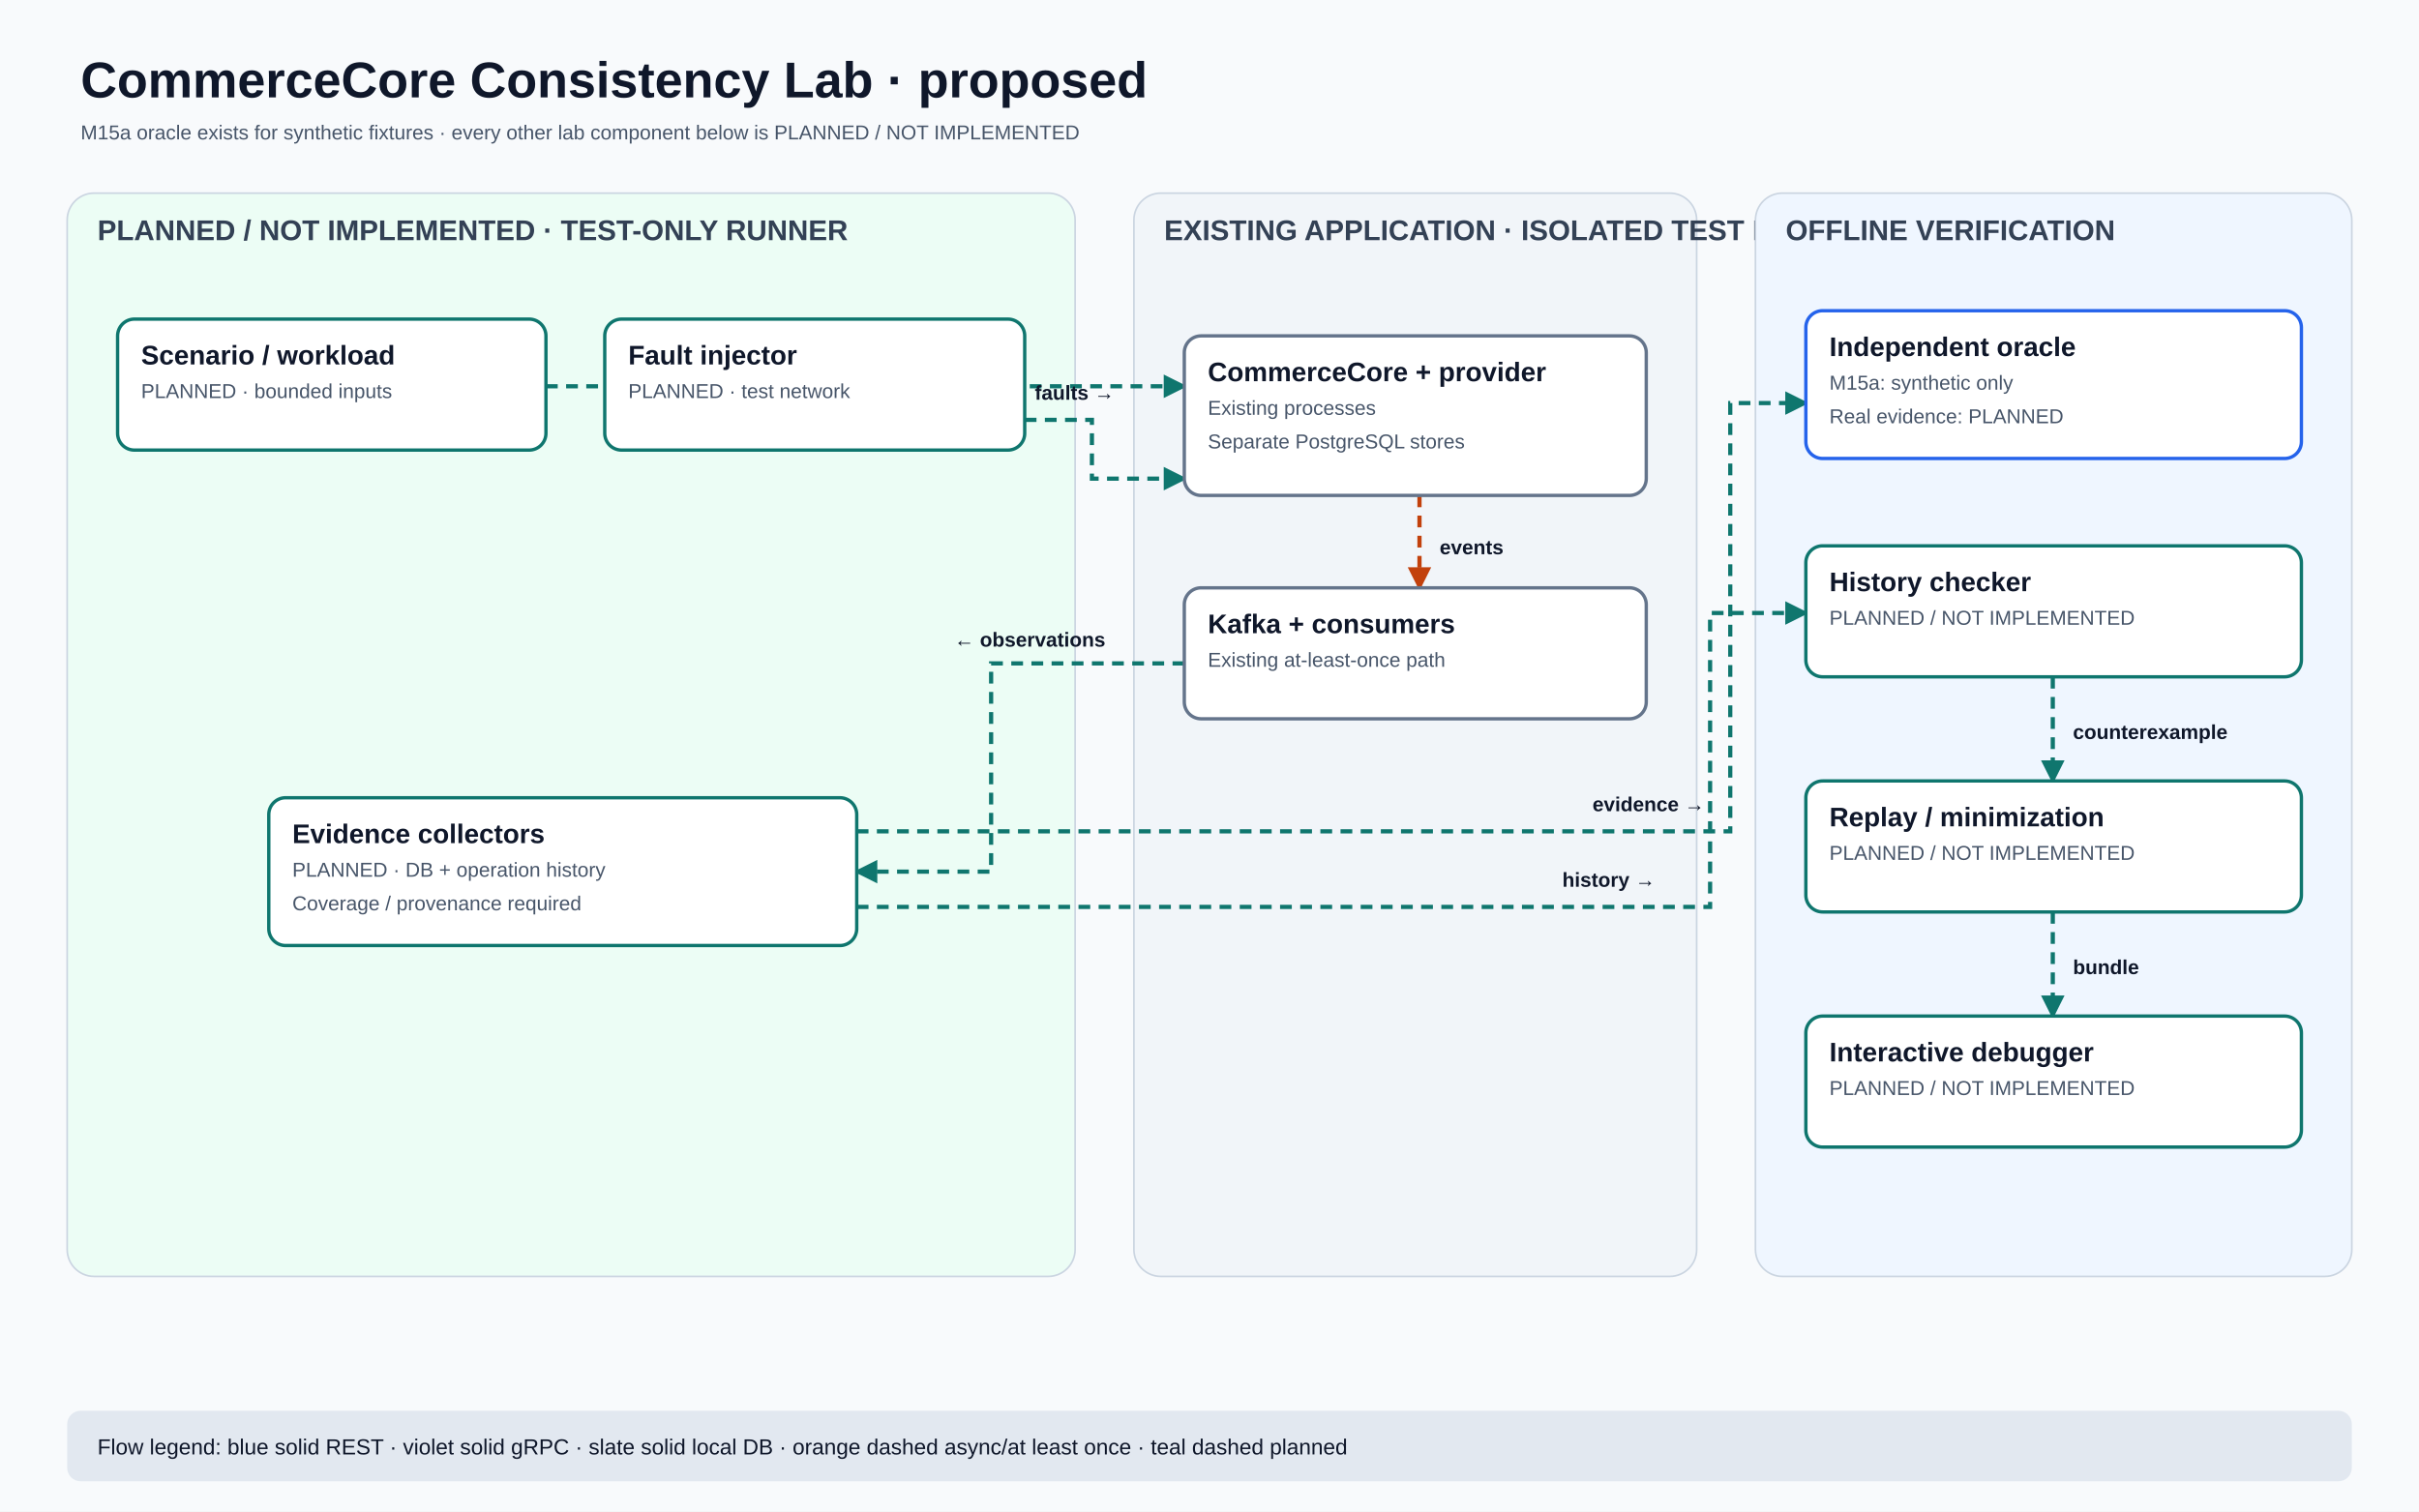
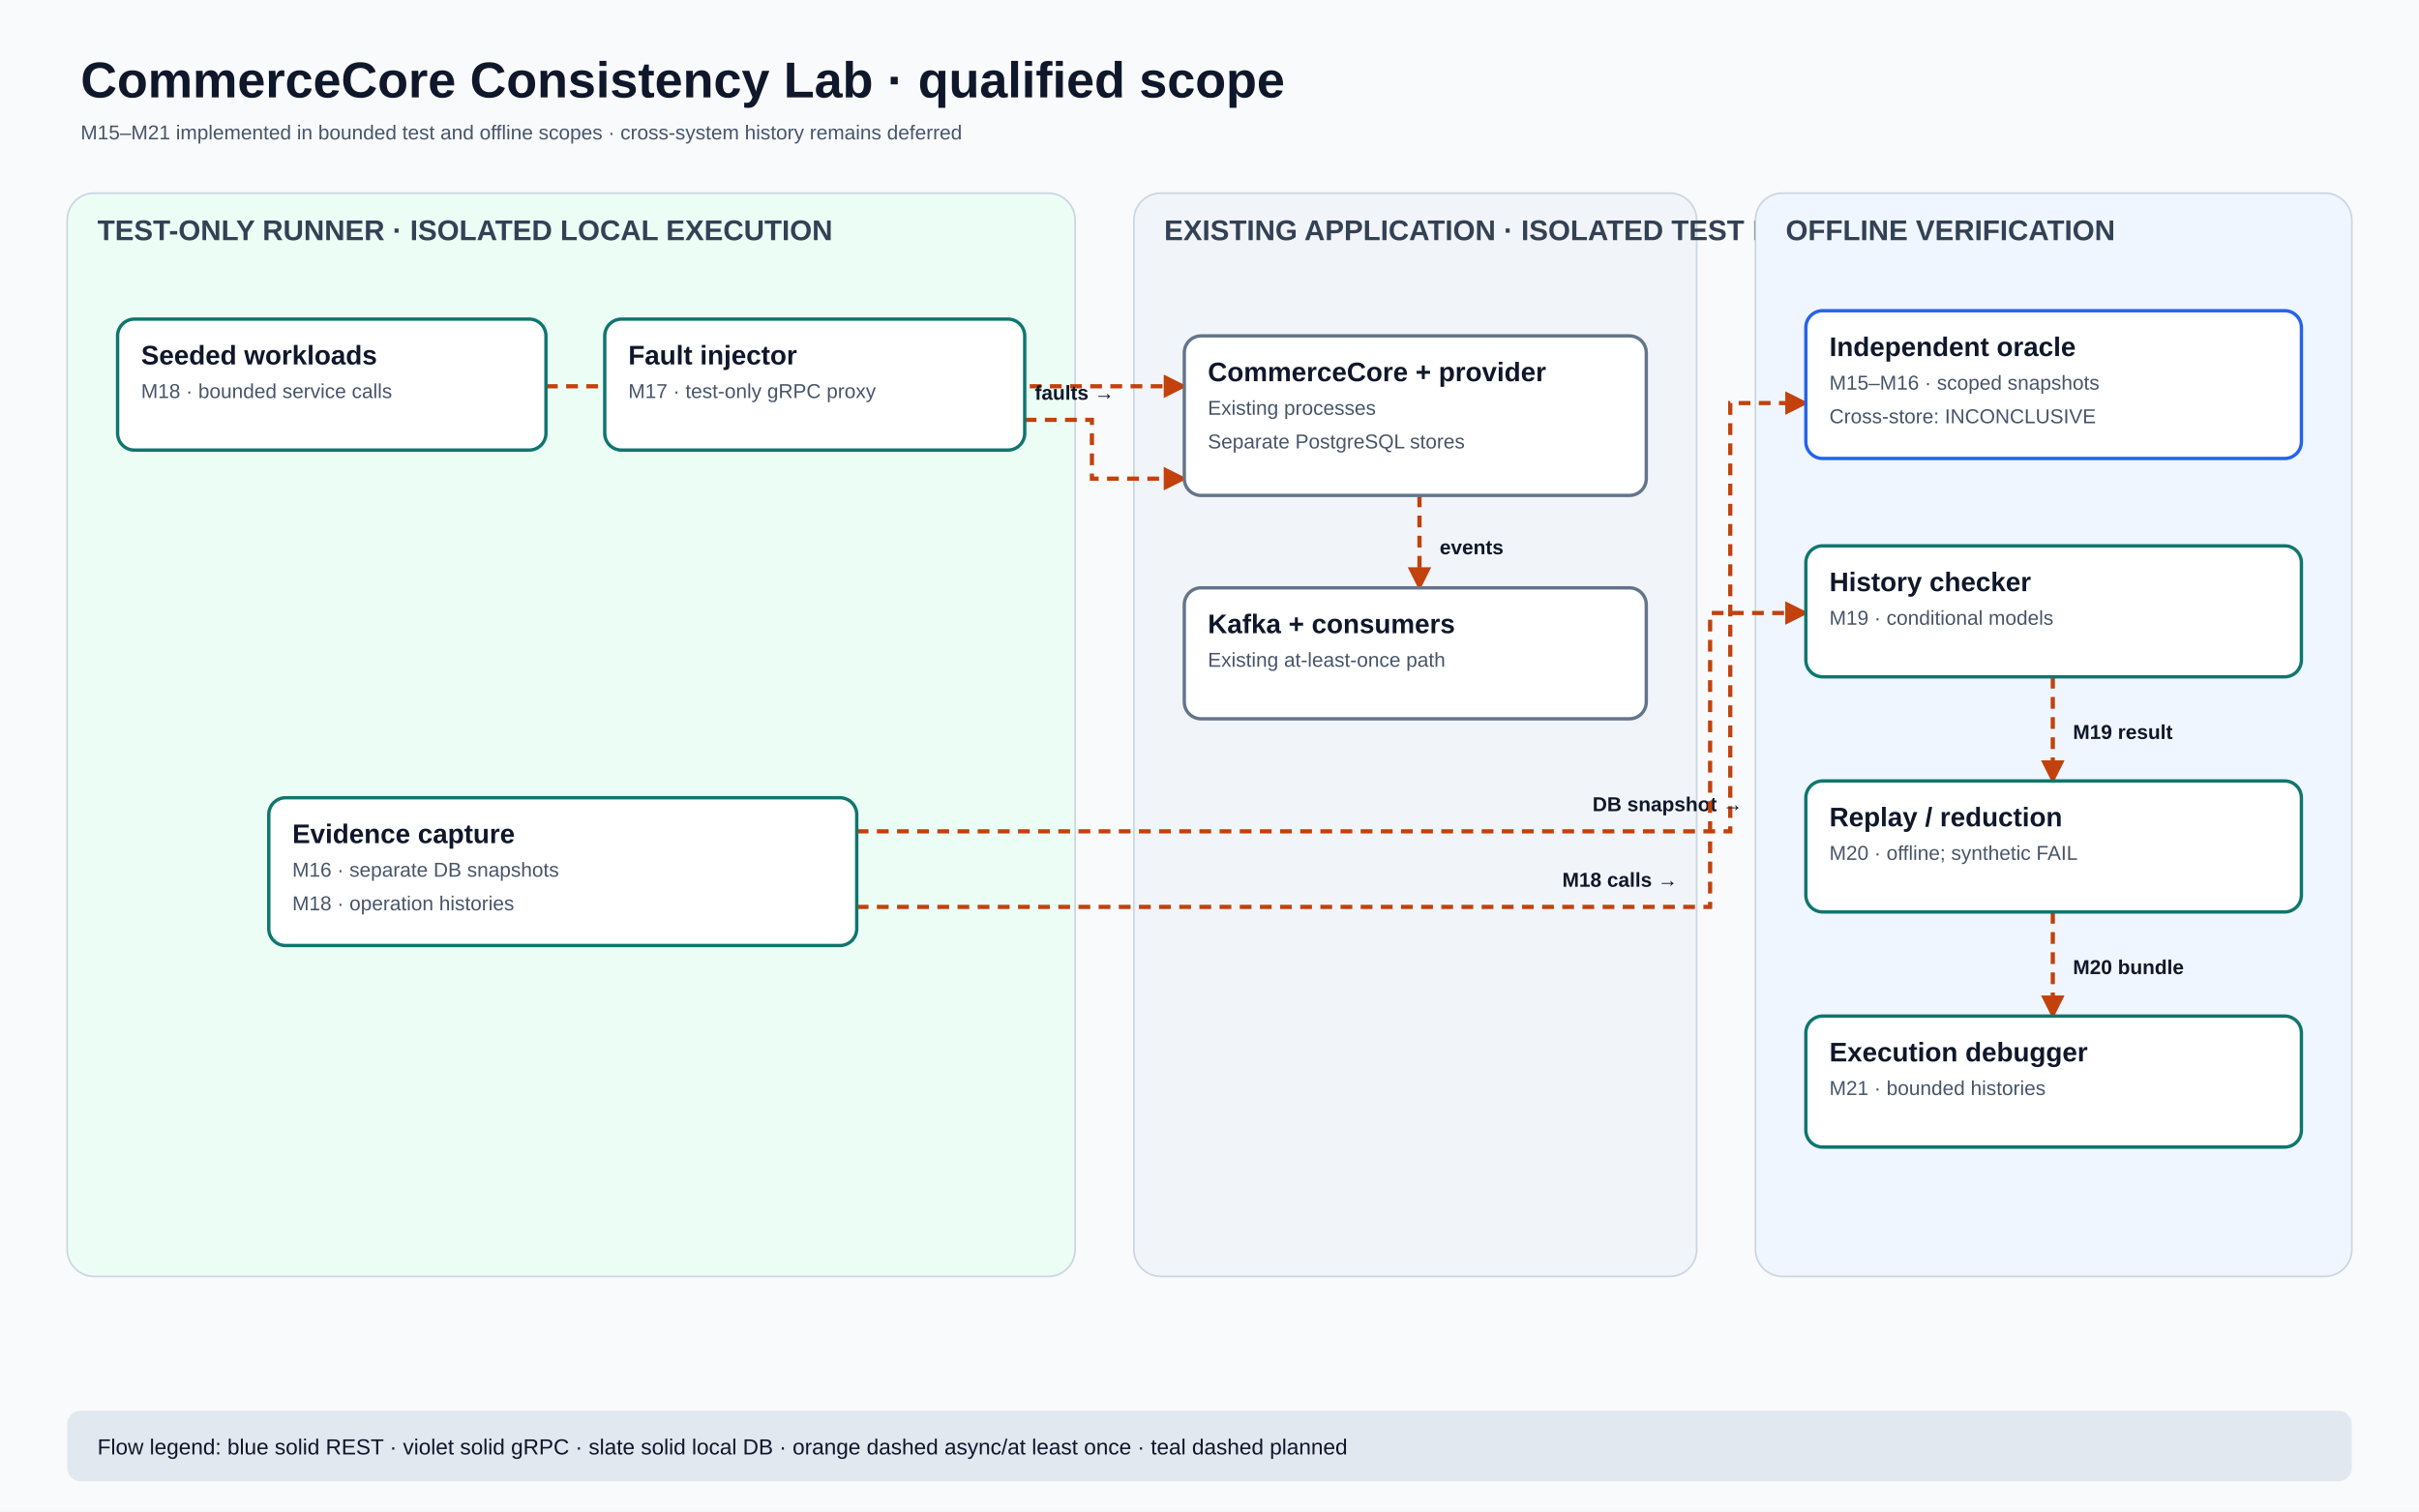
<svg xmlns="http://www.w3.org/2000/svg" width="1440" height="900" viewBox="0 0 1440 900" role="img" aria-labelledby="title desc">
  <rect width="1440" height="900" fill="#f8fafc" />
  <defs>
    <marker id="arrow-rest" viewBox="0 0 10 10" refX="8" refY="5" markerWidth="7" markerHeight="7" orient="auto-start-reverse">
      <path d="M 1 1 L 9 5 L 1 9 z" fill="#2563eb" />
    </marker>
    <marker id="arrow-grpc" viewBox="0 0 10 10" refX="8" refY="5" markerWidth="7" markerHeight="7" orient="auto-start-reverse">
      <path d="M 1 1 L 9 5 L 1 9 z" fill="#7c3aed" />
    </marker>
    <marker id="arrow-db" viewBox="0 0 10 10" refX="8" refY="5" markerWidth="7" markerHeight="7" orient="auto-start-reverse">
      <path d="M 1 1 L 9 5 L 1 9 z" fill="#475569" />
    </marker>
    <marker id="arrow-event" viewBox="0 0 10 10" refX="8" refY="5" markerWidth="7" markerHeight="7" orient="auto-start-reverse">
      <path d="M 1 1 L 9 5 L 1 9 z" fill="#c2410c" />
    </marker>
    <marker id="arrow-planned" viewBox="0 0 10 10" refX="8" refY="5" markerWidth="7" markerHeight="7" orient="auto-start-reverse">
      <path d="M 1 1 L 9 5 L 1 9 z" fill="#0f766e" />
    </marker>
  </defs>
  <style>text{font-family:Arial,Helvetica,sans-serif;fill:#0f172a}.title{font-size:30px;font-weight:700}.zone{font-size:17px;font-weight:700;fill:#334155}.node{font-size:16px;font-weight:700}.sub{font-size:12px;fill:#475569}.edge{font-size:12px;font-weight:700}.legend{font-size:13px}</style>
-   <text class="title" x="48" y="58">CommerceCore Consistency Lab · proposed</text>
-   <text class="sub" x="48" y="83">M15a oracle exists for synthetic fixtures · every other lab component below is PLANNED / NOT IMPLEMENTED</text>
+   <text class="title" x="48" y="58">CommerceCore Consistency Lab · qualified scope</text>
+   <text class="sub" x="48" y="83">M15–M21 implemented in bounded test and offline scopes · cross-system history remains deferred</text>
  <rect x="40" y="115" width="600" height="645" rx="16" fill="#ecfdf5" stroke="#cbd5e1" />
-   <text class="zone" x="58" y="143">PLANNED / NOT IMPLEMENTED · TEST-ONLY RUNNER</text>
+   <text class="zone" x="58" y="143">TEST-ONLY RUNNER · ISOLATED LOCAL EXECUTION</text>
  <rect x="675" y="115" width="335" height="645" rx="16" fill="#f1f5f9" stroke="#cbd5e1" />
  <text class="zone" x="693" y="143">EXISTING APPLICATION · ISOLATED TEST RUN</text>
  <rect x="1045" y="115" width="355" height="645" rx="16" fill="#eff6ff" stroke="#cbd5e1" />
  <text class="zone" x="1063" y="143">OFFLINE VERIFICATION</text>
-   <polyline points="325,230 705,230" fill="none" stroke="#0f766e" stroke-width="2.5" marker-end="url(#arrow-planned)" stroke-dasharray="7 5" />
-   <text class="edge" x="500" y="218" fill="#0f766e">test operations →</text>
-   <polyline points="610,250 650,250 650,285 705,285" fill="none" stroke="#0f766e" stroke-width="2.5" marker-end="url(#arrow-planned)" stroke-dasharray="7 5" />
-   <text class="edge" x="616" y="238" fill="#0f766e">faults →</text>
+   <polyline points="325,230 705,230" fill="none" stroke="#c2410c" stroke-width="2.5" marker-end="url(#arrow-event)" stroke-dasharray="7 5" />
+   <text class="edge" x="500" y="218" fill="#c2410c">test operations →</text>
+   <polyline points="610,250 650,250 650,285 705,285" fill="none" stroke="#c2410c" stroke-width="2.5" marker-end="url(#arrow-event)" stroke-dasharray="7 5" />
+   <text class="edge" x="616" y="238" fill="#c2410c">faults →</text>
  <polyline points="845,295 845,350" fill="none" stroke="#c2410c" stroke-width="2.5" marker-end="url(#arrow-event)" stroke-dasharray="7 5" />
  <text class="edge" x="857" y="330" fill="#c2410c">events</text>
-   <polyline points="705,395 590,395 590,519 510,519" fill="none" stroke="#0f766e" stroke-width="2.5" marker-end="url(#arrow-planned)" stroke-dasharray="7 5" />
-   <text class="edge" x="568" y="385" fill="#0f766e">← observations</text>
-   <polyline points="510,495 1030,495 1030,240 1075,240" fill="none" stroke="#0f766e" stroke-width="2.5" marker-end="url(#arrow-planned)" stroke-dasharray="7 5" />
-   <text class="edge" x="948" y="483" fill="#0f766e">evidence →</text>
-   <polyline points="510,540 1018,540 1018,365 1075,365" fill="none" stroke="#0f766e" stroke-width="2.5" marker-end="url(#arrow-planned)" stroke-dasharray="7 5" />
-   <text class="edge" x="930" y="528" fill="#0f766e">history →</text>
-   <polyline points="1222,403 1222,465" fill="none" stroke="#0f766e" stroke-width="2.5" marker-end="url(#arrow-planned)" stroke-dasharray="7 5" />
-   <text class="edge" x="1234" y="440" fill="#0f766e">counterexample</text>
-   <polyline points="1222,543 1222,605" fill="none" stroke="#0f766e" stroke-width="2.5" marker-end="url(#arrow-planned)" stroke-dasharray="7 5" />
-   <text class="edge" x="1234" y="580" fill="#0f766e">bundle</text>
+   <polyline points="510,495 1030,495 1030,240 1075,240" fill="none" stroke="#c2410c" stroke-width="2.5" marker-end="url(#arrow-event)" stroke-dasharray="7 5" />
+   <text class="edge" x="948" y="483" fill="#c2410c">DB snapshot →</text>
+   <polyline points="510,540 1018,540 1018,365 1075,365" fill="none" stroke="#c2410c" stroke-width="2.5" marker-end="url(#arrow-event)" stroke-dasharray="7 5" />
+   <text class="edge" x="930" y="528" fill="#c2410c">M18 calls →</text>
+   <polyline points="1222,403 1222,465" fill="none" stroke="#c2410c" stroke-width="2.5" marker-end="url(#arrow-event)" stroke-dasharray="7 5" />
+   <text class="edge" x="1234" y="440" fill="#c2410c">M19 result</text>
+   <polyline points="1222,543 1222,605" fill="none" stroke="#c2410c" stroke-width="2.5" marker-end="url(#arrow-event)" stroke-dasharray="7 5" />
+   <text class="edge" x="1234" y="580" fill="#c2410c">M20 bundle</text>
  <rect x="70" y="190" width="255" height="78" rx="10" fill="#fff" stroke="#0f766e" stroke-width="2" />
-   <text class="node" x="84" y="217">Scenario / workload</text>
-   <text class="sub" x="84" y="237">PLANNED · bounded inputs</text>
+   <text class="node" x="84" y="217">Seeded workloads</text>
+   <text class="sub" x="84" y="237">M18 · bounded service calls</text>
  <rect x="360" y="190" width="250" height="78" rx="10" fill="#fff" stroke="#0f766e" stroke-width="2" />
  <text class="node" x="374" y="217">Fault injector</text>
-   <text class="sub" x="374" y="237">PLANNED · test network</text>
+   <text class="sub" x="374" y="237">M17 · test-only gRPC proxy</text>
  <rect x="160" y="475" width="350" height="88" rx="10" fill="#fff" stroke="#0f766e" stroke-width="2" />
-   <text class="node" x="174" y="502">Evidence collectors</text>
-   <text class="sub" x="174" y="522">PLANNED · DB + operation history</text>
-   <text class="sub" x="174" y="542">Coverage / provenance required</text>
+   <text class="node" x="174" y="502">Evidence capture</text>
+   <text class="sub" x="174" y="522">M16 · separate DB snapshots</text>
+   <text class="sub" x="174" y="542">M18 · operation histories</text>
  <rect x="705" y="200" width="275" height="95" rx="10" fill="#fff" stroke="#64748b" stroke-width="2" />
  <text class="node" x="719" y="227">CommerceCore + provider</text>
  <text class="sub" x="719" y="247">Existing processes</text>
  <text class="sub" x="719" y="267">Separate PostgreSQL stores</text>
  <rect x="705" y="350" width="275" height="78" rx="10" fill="#fff" stroke="#64748b" stroke-width="2" />
  <text class="node" x="719" y="377">Kafka + consumers</text>
  <text class="sub" x="719" y="397">Existing at-least-once path</text>
  <rect x="1075" y="185" width="295" height="88" rx="10" fill="#fff" stroke="#2563eb" stroke-width="2" />
  <text class="node" x="1089" y="212">Independent oracle</text>
-   <text class="sub" x="1089" y="232">M15a: synthetic only</text>
-   <text class="sub" x="1089" y="252">Real evidence: PLANNED</text>
+   <text class="sub" x="1089" y="232">M15–M16 · scoped snapshots</text>
+   <text class="sub" x="1089" y="252">Cross-store: INCONCLUSIVE</text>
  <rect x="1075" y="325" width="295" height="78" rx="10" fill="#fff" stroke="#0f766e" stroke-width="2" />
  <text class="node" x="1089" y="352">History checker</text>
-   <text class="sub" x="1089" y="372">PLANNED / NOT IMPLEMENTED</text>
+   <text class="sub" x="1089" y="372">M19 · conditional models</text>
  <rect x="1075" y="465" width="295" height="78" rx="10" fill="#fff" stroke="#0f766e" stroke-width="2" />
-   <text class="node" x="1089" y="492">Replay / minimization</text>
-   <text class="sub" x="1089" y="512">PLANNED / NOT IMPLEMENTED</text>
+   <text class="node" x="1089" y="492">Replay / reduction</text>
+   <text class="sub" x="1089" y="512">M20 · offline; synthetic FAIL</text>
  <rect x="1075" y="605" width="295" height="78" rx="10" fill="#fff" stroke="#0f766e" stroke-width="2" />
-   <text class="node" x="1089" y="632">Interactive debugger</text>
-   <text class="sub" x="1089" y="652">PLANNED / NOT IMPLEMENTED</text>
+   <text class="node" x="1089" y="632">Execution debugger</text>
+   <text class="sub" x="1089" y="652">M21 · bounded histories</text>
  <rect x="40" y="840" width="1360" height="42" rx="8" fill="#e2e8f0" />
  <text class="legend" x="58" y="866">Flow legend:  blue solid REST   ·   violet solid gRPC   ·   slate solid local DB   ·   orange dashed async/at least once   ·   teal dashed planned</text>
</svg>
